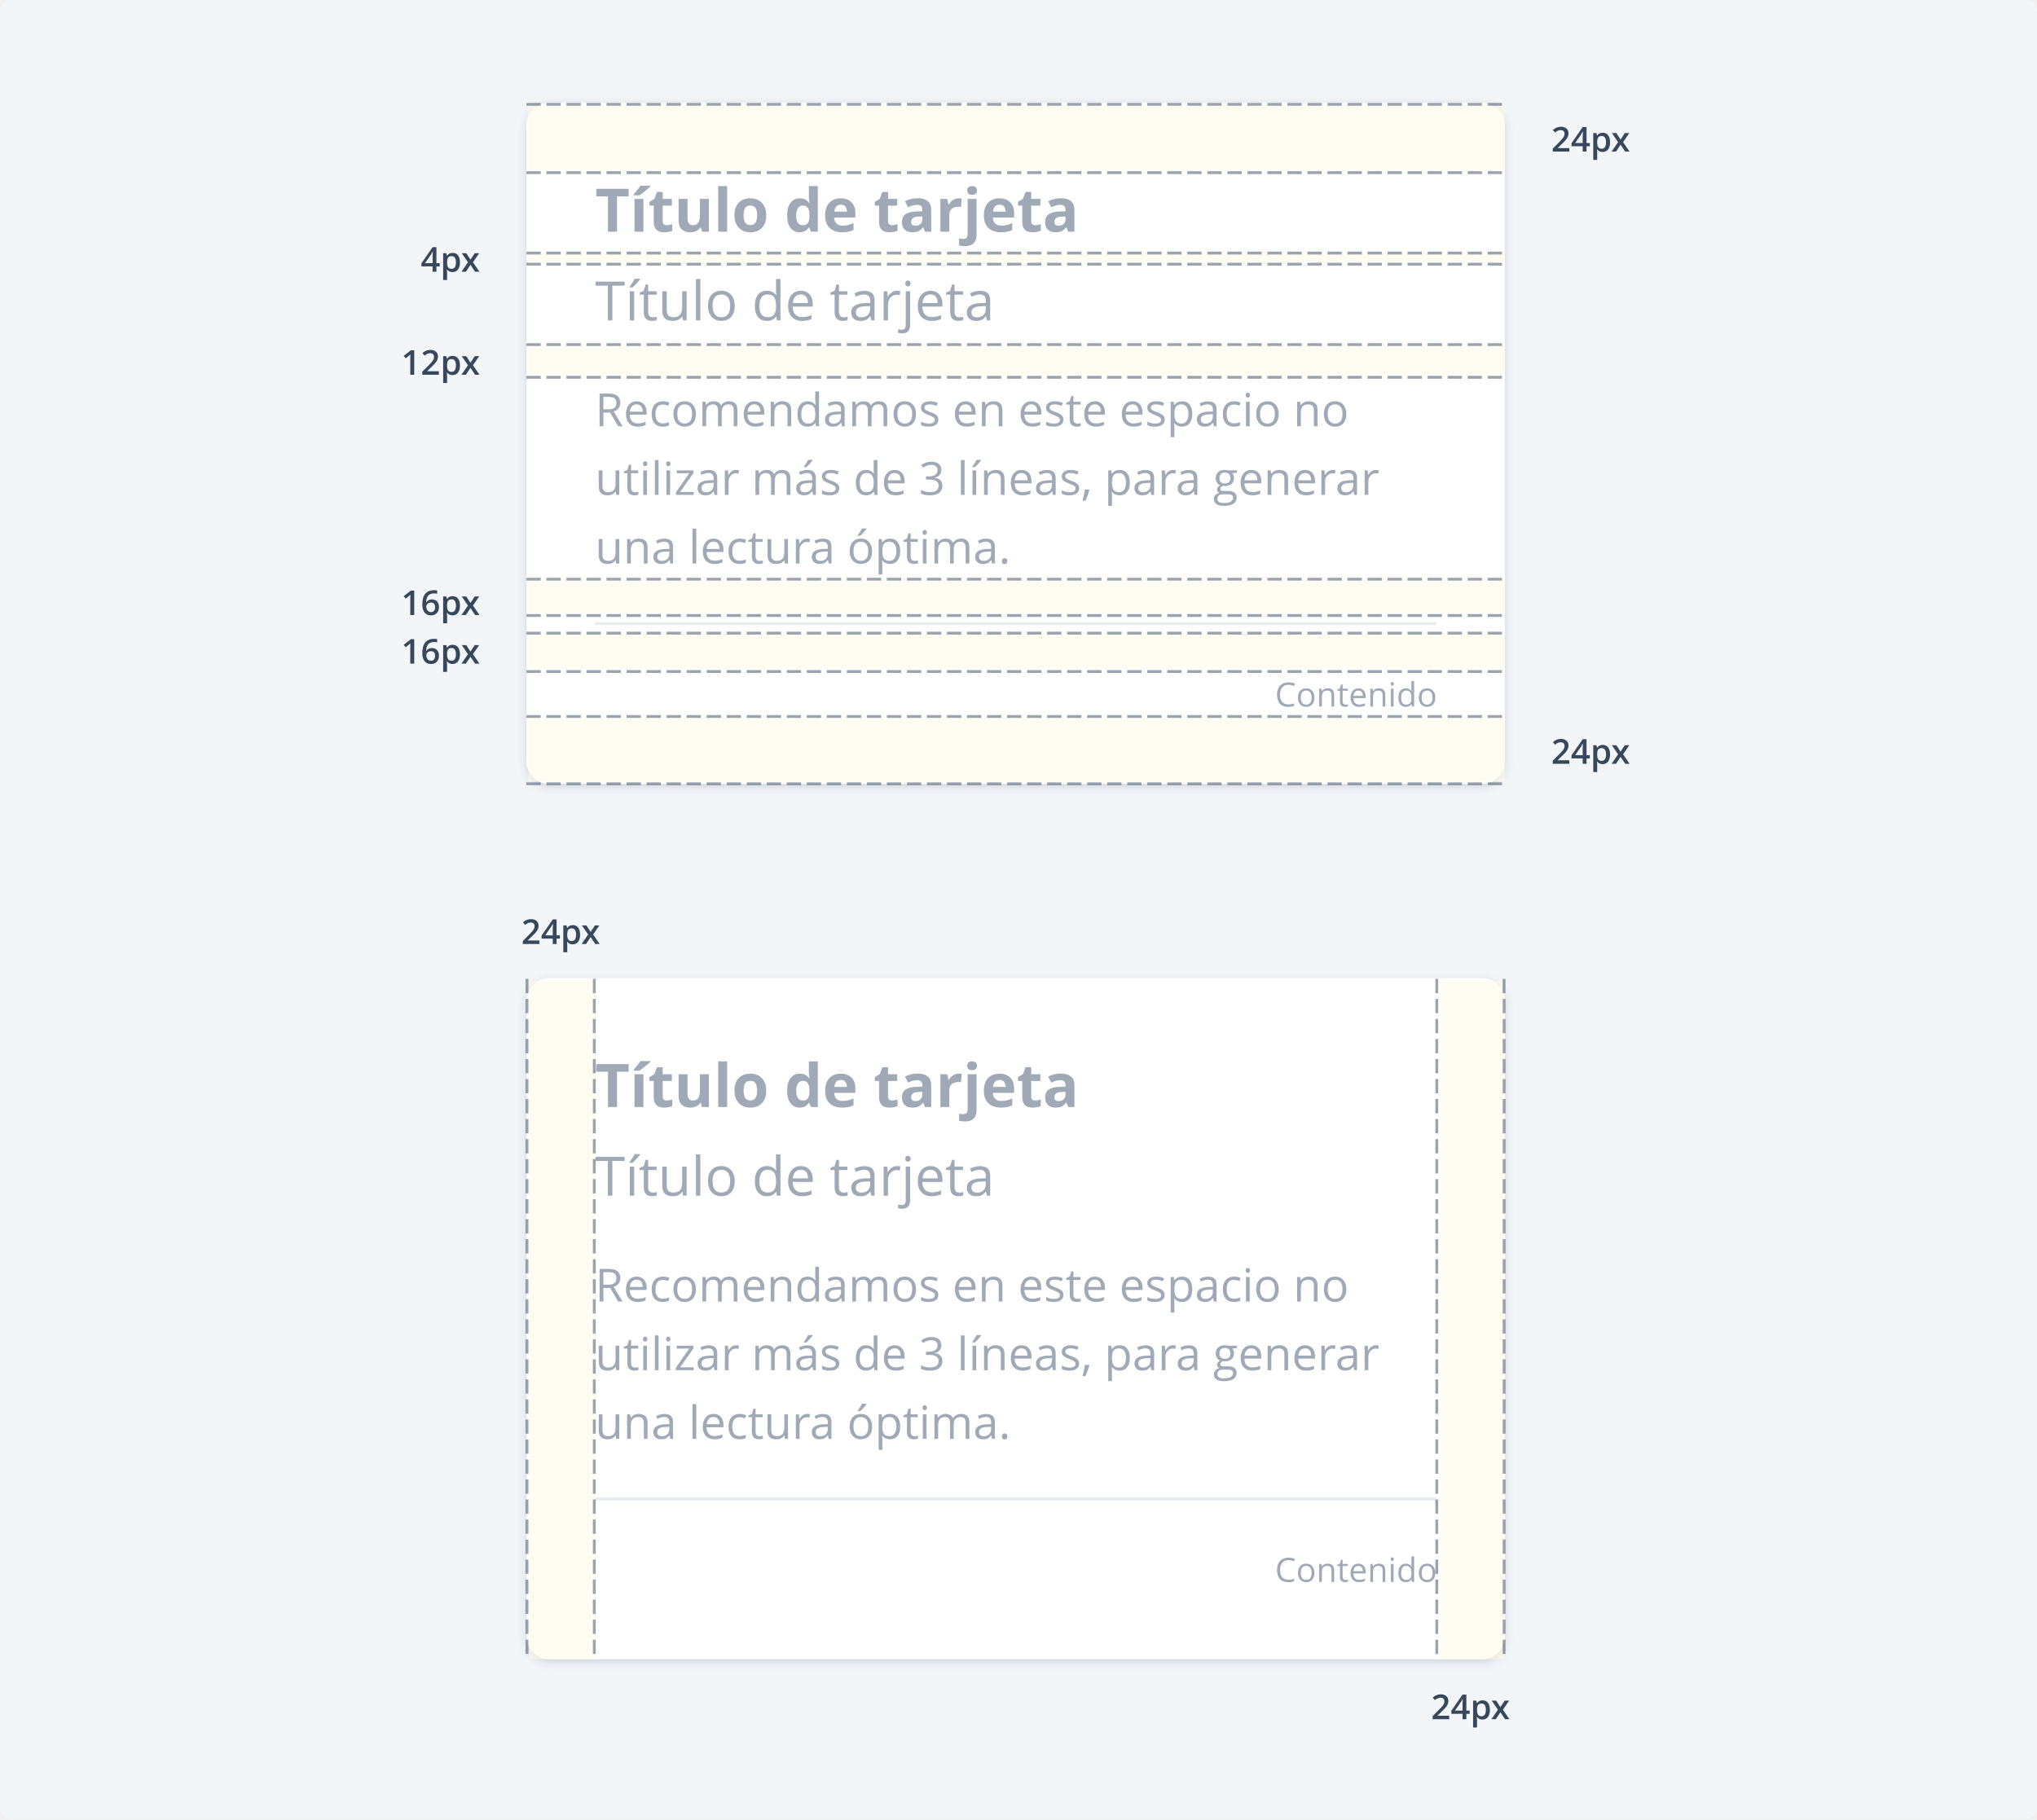
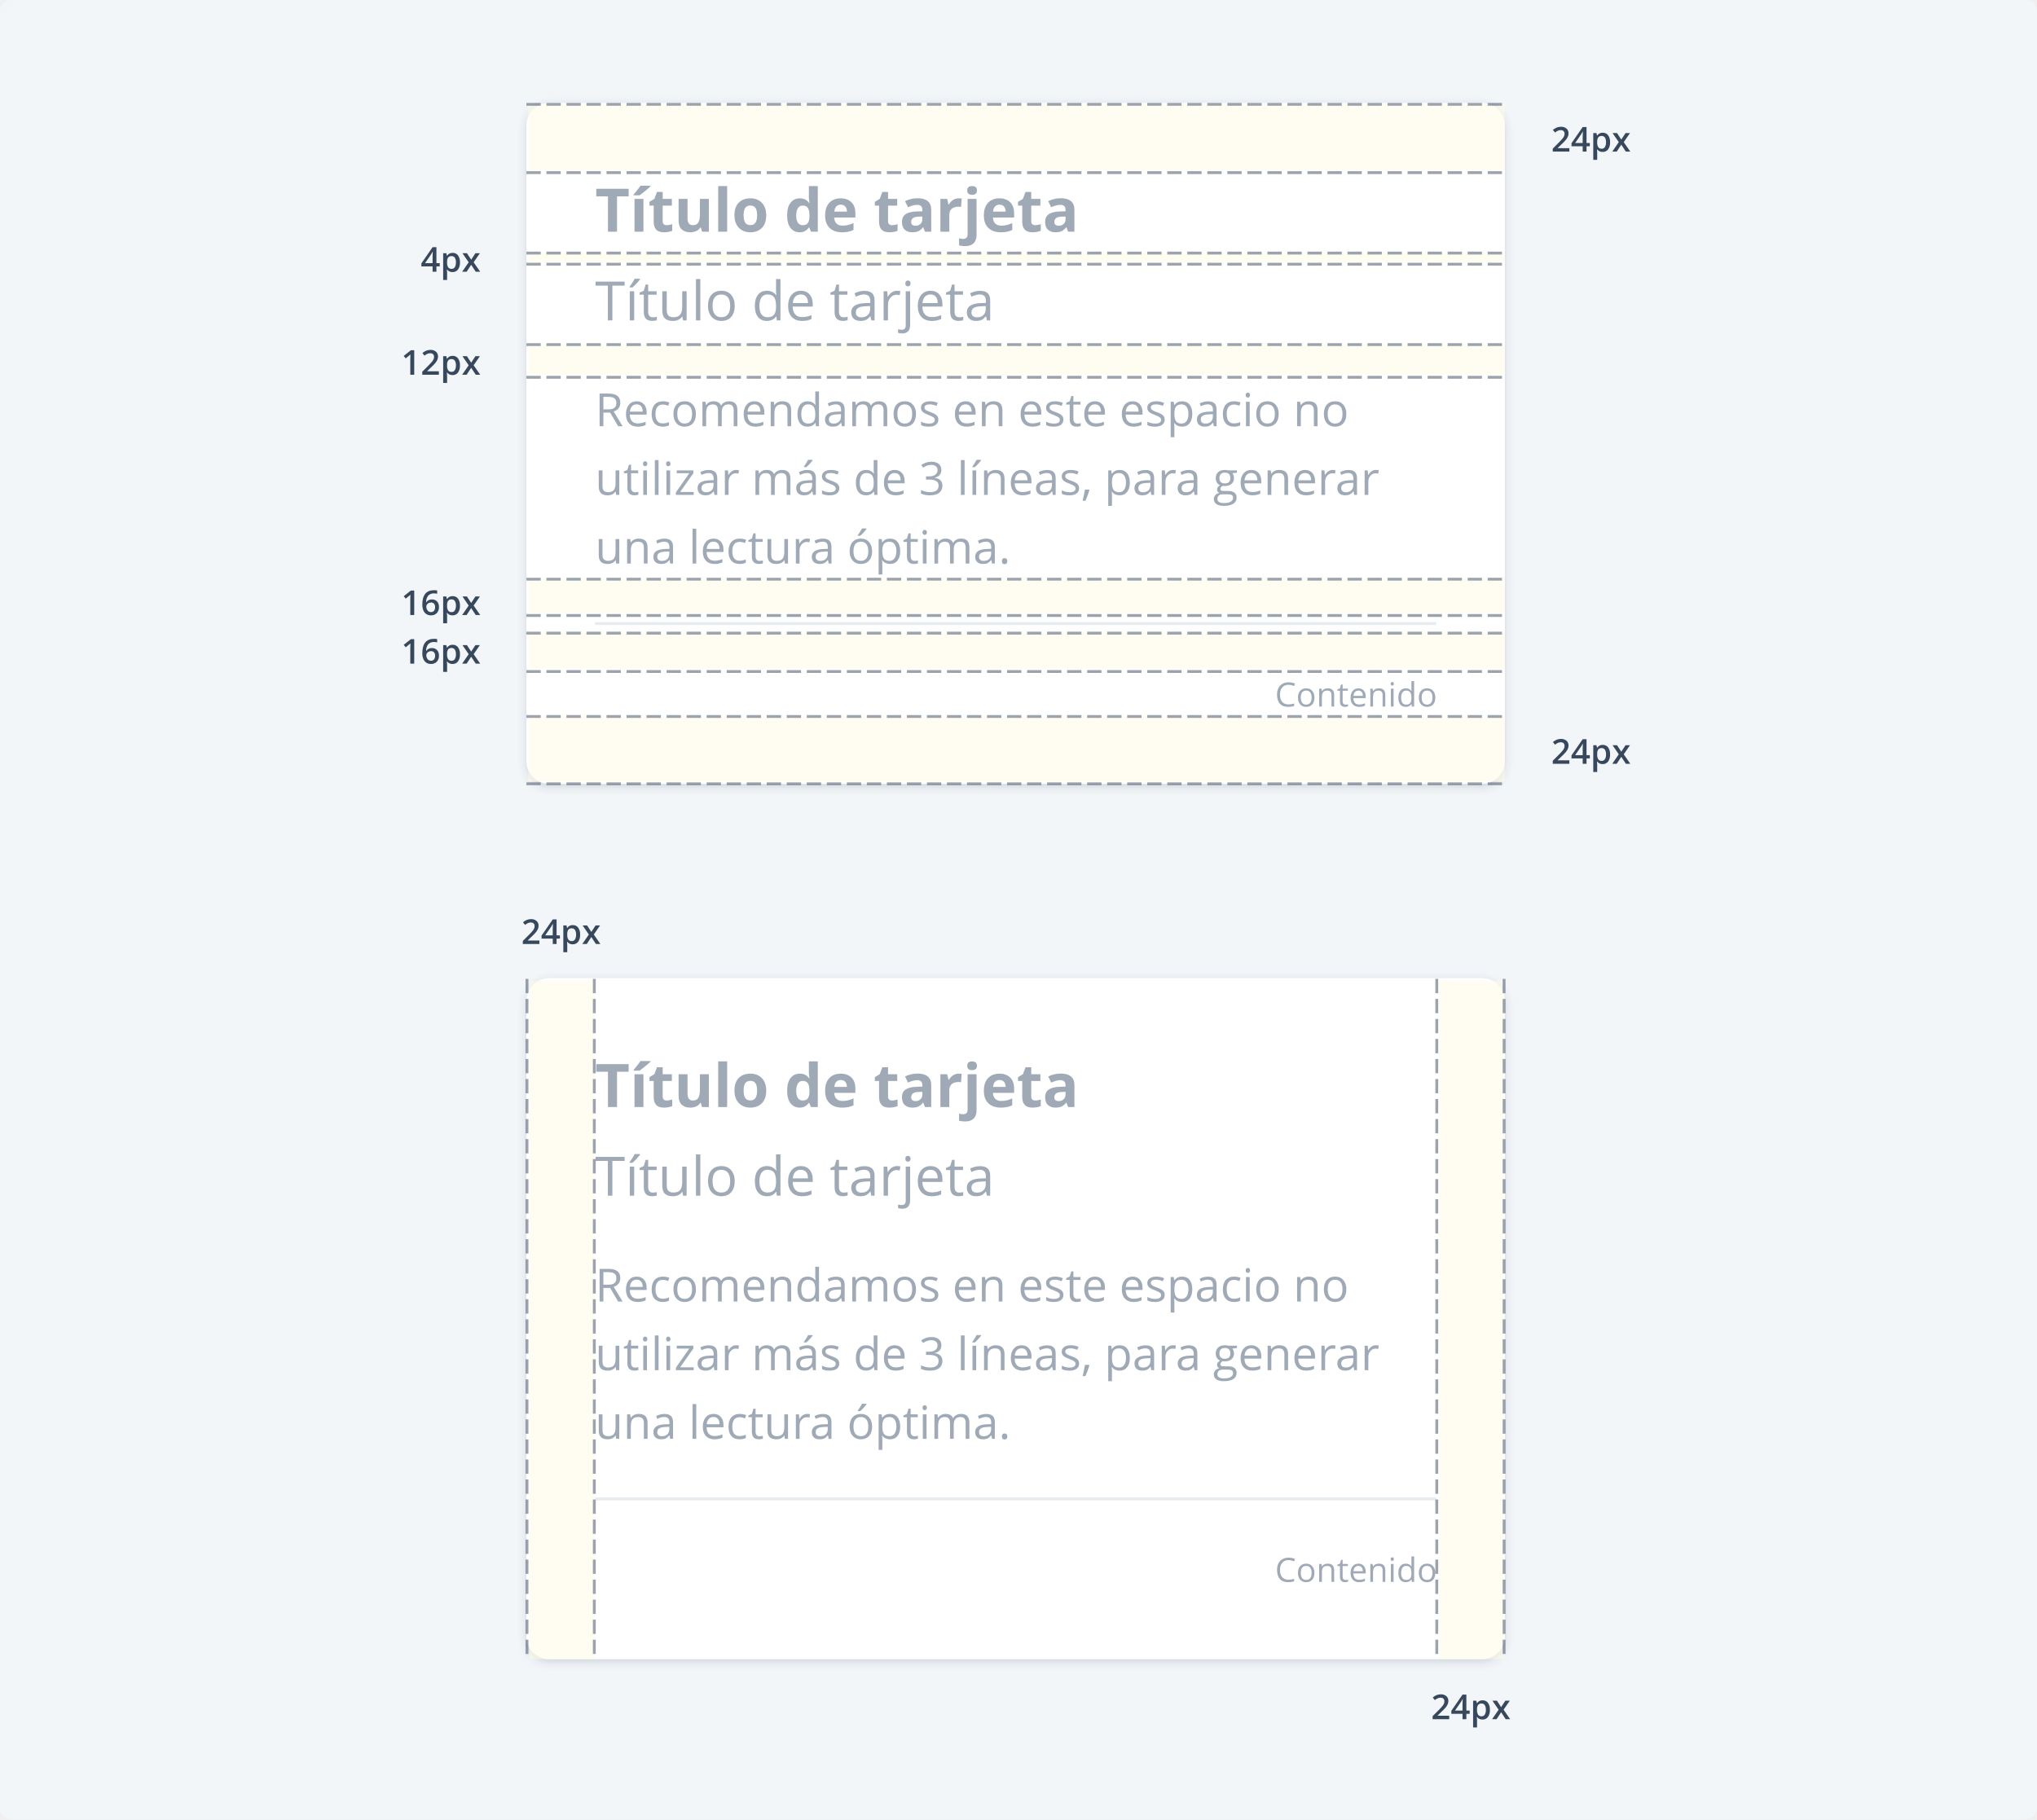
<svg xmlns="http://www.w3.org/2000/svg" width="712" height="636" viewBox="0 0 712 636">
  <defs>
-     <style>.a{fill:#f3f6f9;}.b{fill:#fff;}.c,.j{fill:none;}.c{stroke:#e6ebf0;}.d,.e,.f,.g{fill:#a0aab7;}.d{font-size:21px;font-family:Nunito-SemiBold, Nunito;}.d,.k{font-weight:600;}.d,.e{letter-spacing:-0.001em;}.e{font-size:19px;}.e,.f,.g{font-family:OpenSans-Regular, Open Sans;}.f{font-size:11.7px;}.g{font-size:16px;}.h{opacity:0.5;}.i{fill:#fffbe5;}.j{stroke:#38485c;stroke-dasharray:5 2;}.k{fill:#38485c;font-size:12px;font-family:OpenSans-SemiBold, Open Sans;}.l{filter:url(#c);}.m{filter:url(#a);}</style>
-     <filter id="a" x="179.5" y="32.5" width="351" height="247" filterUnits="userSpaceOnUse">
+     <filter id="Rectángulo_5014" x="179.5" y="32.5" width="351" height="247" filterUnits="userSpaceOnUse">
      <feOffset dy="1" input="SourceAlpha" />
-       <feGaussianBlur stdDeviation="1.5" result="b" />
+       <feGaussianBlur stdDeviation="1.5" result="blur" />
      <feFlood flood-color="#38485c" flood-opacity="0.2" />
-       <feComposite operator="in" in2="b" />
+       <feComposite operator="in" in2="blur" />
      <feComposite in="SourceGraphic" />
    </filter>
-     <filter id="c" x="179.5" y="338.5" width="351" height="247" filterUnits="userSpaceOnUse">
+     <filter id="Rectángulo_5014-2" x="179.5" y="338.5" width="351" height="247" filterUnits="userSpaceOnUse">
      <feOffset dy="1" input="SourceAlpha" />
-       <feGaussianBlur stdDeviation="1.5" result="d" />
+       <feGaussianBlur stdDeviation="1.5" result="blur-2" />
      <feFlood flood-color="#38485c" flood-opacity="0.2" />
-       <feComposite operator="in" in2="d" />
+       <feComposite operator="in" in2="blur-2" />
      <feComposite in="SourceGraphic" />
    </filter>
  </defs>
-   <g transform="translate(-513 -4134)">
-     <rect class="a" width="712" height="636" rx="4" transform="translate(513 4134)" />
-     <g transform="translate(699 4019)">
-       <g class="m" transform="matrix(1, 0, 0, 1, -186, 115)">
-         <rect class="b" width="342" height="238" rx="8" transform="translate(184 36)" />
+   <g id="Grupo_18079" data-name="Grupo 18079" transform="translate(-513 -3881)">
+     <path id="Trazado_20240" data-name="Trazado 20240" d="M4,0H708a4,4,0,0,1,4,4V632a4,4,0,0,1-4,4H4a4,4,0,0,1-4-4V4A4,4,0,0,1,4,0Z" transform="translate(513 3881)" fill="#f3f6f9" />
+     <g id="V1-Tarjetas-Contenedor" transform="translate(699 3766)">
+       <g transform="matrix(1, 0, 0, 1, -186, 115)" filter="url(#Rectángulo_5014)">
+         <rect id="Rectángulo_5014-3" data-name="Rectángulo 5014" width="342" height="238" rx="8" transform="translate(184 36)" fill="#fff" />
      </g>
-       <line class="c" x2="294" transform="translate(22 333)" />
-       <text class="d" transform="translate(22 175)">
+       <line id="Línea_299" data-name="Línea 299" x2="294" transform="translate(22 333)" fill="none" stroke="#e6ebf0" stroke-width="1" />
+       <text id="_Text_Body_1_Selected_On_Surface_Medium_Emphasis_Left_" data-name="✱ / Text / Body 1 / Selected / On Surface / Medium Emphasis / Left " transform="translate(22 175)" fill="#a0aab7" font-size="21" font-family="Nunito-SemiBold, Nunito" font-weight="600" letter-spacing="-0.001em">
        <tspan x="0" y="21">Título de tarjeta</tspan>
      </text>
-       <text class="e" transform="translate(22 207)">
+       <text id="_Text_Body_1_Selected_On_Surface_Medium_Emphasis_Left_2" data-name="✱ / Text / Body 1 / Selected / On Surface / Medium Emphasis / Left " transform="translate(22 207)" fill="#a0aab7" font-size="19" font-family="OpenSans-Regular, Open Sans" letter-spacing="-0.001em">
        <tspan x="0" y="20">Título de tarjeta</tspan>
      </text>
-       <text class="f" transform="translate(288 362)">
+       <text id="_Text_Body_1_Selected_On_Surface_Medium_Emphasis_Left_3" data-name="✱ / Text / Body 1 / Selected / On Surface / Medium Emphasis / Left " transform="translate(288 362)" fill="#a0aab7" font-size="11.7" font-family="OpenSans-Regular, Open Sans">
        <tspan x="-28.35" y="0">Contenido</tspan>
      </text>
-       <text class="g" transform="translate(22 247)">
+       <text id="_Text_Body_1_Selected_On_Surface_Medium_Emphasis_Left_4" data-name="✱ / Text / Body 1 / Selected / On Surface / Medium Emphasis / Left " transform="translate(22 247)" fill="#a0aab7" font-size="16" font-family="OpenSans-Regular, Open Sans">
        <tspan x="0" y="17">Recomendamos en este espacio no </tspan>
        <tspan x="0" y="41">utilizar más de 3 líneas, para generar </tspan>
        <tspan x="0" y="65">una lectura óptima.</tspan>
      </text>
    </g>
-     <g transform="translate(699 4325)">
-       <g class="l" transform="matrix(1, 0, 0, 1, -186, -191)">
-         <rect class="b" width="342" height="238" rx="8" transform="translate(184 342)" />
+     <g id="V1-Tarjetas-Contenedor-2" data-name="V1-Tarjetas-Contenedor" transform="translate(699 4072)">
+       <g transform="matrix(1, 0, 0, 1, -186, -191)" filter="url(#Rectángulo_5014-2)">
+         <rect id="Rectángulo_5014-4" data-name="Rectángulo 5014" width="342" height="238" rx="8" transform="translate(184 342)" fill="#fff" />
      </g>
-       <line class="c" x2="294" transform="translate(22 333)" />
-       <text class="d" transform="translate(22 175)">
+       <line id="Línea_299-2" data-name="Línea 299" x2="294" transform="translate(22 333)" fill="none" stroke="#e6ebf0" stroke-width="1" />
+       <text id="_Text_Body_1_Selected_On_Surface_Medium_Emphasis_Left_5" data-name="✱ / Text / Body 1 / Selected / On Surface / Medium Emphasis / Left " transform="translate(22 175)" fill="#a0aab7" font-size="21" font-family="Nunito-SemiBold, Nunito" font-weight="600" letter-spacing="-0.001em">
        <tspan x="0" y="21">Título de tarjeta</tspan>
      </text>
-       <text class="e" transform="translate(22 207)">
+       <text id="_Text_Body_1_Selected_On_Surface_Medium_Emphasis_Left_6" data-name="✱ / Text / Body 1 / Selected / On Surface / Medium Emphasis / Left " transform="translate(22 207)" fill="#a0aab7" font-size="19" font-family="OpenSans-Regular, Open Sans" letter-spacing="-0.001em">
        <tspan x="0" y="20">Título de tarjeta</tspan>
      </text>
-       <text class="f" transform="translate(288 362)">
+       <text id="_Text_Body_1_Selected_On_Surface_Medium_Emphasis_Left_7" data-name="✱ / Text / Body 1 / Selected / On Surface / Medium Emphasis / Left " transform="translate(288 362)" fill="#a0aab7" font-size="11.7" font-family="OpenSans-Regular, Open Sans">
        <tspan x="-28.35" y="0">Contenido</tspan>
      </text>
-       <text class="g" transform="translate(22 247)">
+       <text id="_Text_Body_1_Selected_On_Surface_Medium_Emphasis_Left_8" data-name="✱ / Text / Body 1 / Selected / On Surface / Medium Emphasis / Left " transform="translate(22 247)" fill="#a0aab7" font-size="16" font-family="OpenSans-Regular, Open Sans">
        <tspan x="0" y="17">Recomendamos en este espacio no </tspan>
        <tspan x="0" y="41">utilizar más de 3 líneas, para generar </tspan>
        <tspan x="0" y="65">una lectura óptima.</tspan>
      </text>
    </g>
-     <g class="h" transform="translate(1039 4170.404) rotate(90)">
-       <rect class="i" width="23.091" height="341.337" transform="translate(0 0)" />
-       <path class="j" d="M0,341.877V0" transform="translate(23.945 0.124)" />
-       <path class="j" d="M0,341.877V0" transform="translate(0.067 0.124)" />
+     <g id="Grupo_17724" data-name="Grupo 17724" transform="translate(1039 3917.404) rotate(90)" opacity="0.5">
+       <rect id="Rectángulo_3425" data-name="Rectángulo 3425" width="23.091" height="341.337" transform="translate(0 0)" fill="#fffbe5" />
+       <path id="Trazado_4669" data-name="Trazado 4669" d="M0,341.877V0" transform="translate(23.945 0.124)" fill="none" stroke="#38485c" stroke-width="1" stroke-dasharray="5 2" />
+       <path id="Trazado_4670" data-name="Trazado 4670" d="M0,341.877V0" transform="translate(0.067 0.124)" fill="none" stroke="#38485c" stroke-width="1" stroke-dasharray="5 2" />
    </g>
-     <g class="h" transform="translate(1039 4254.404) rotate(90)">
-       <rect class="i" width="10.637" height="341.337" transform="translate(0 0)" />
-       <path class="j" d="M0,341.877V0" transform="translate(11.491 0.124)" />
-       <path class="j" d="M0,341.877V0" transform="translate(0.067 0.124)" />
+     <g id="Grupo_17726" data-name="Grupo 17726" transform="translate(1039 4001.404) rotate(90)" opacity="0.5">
+       <rect id="Rectángulo_3425-2" data-name="Rectángulo 3425" width="10.637" height="341.337" transform="translate(0 0)" fill="#fffbe5" />
+       <path id="Trazado_4669-2" data-name="Trazado 4669" d="M0,341.877V0" transform="translate(11.491 0.124)" fill="none" stroke="#38485c" stroke-width="1" stroke-dasharray="5 2" />
+       <path id="Trazado_4670-2" data-name="Trazado 4670" d="M0,341.877V0" transform="translate(0.067 0.124)" fill="none" stroke="#38485c" stroke-width="1" stroke-dasharray="5 2" />
    </g>
-     <g class="h" transform="translate(1039 4336.404) rotate(90)">
-       <rect class="i" width="11.912" height="341.337" transform="translate(0 0)" />
-       <path class="j" d="M0,341.877V0" transform="translate(12.766 0.124)" />
-       <path class="j" d="M0,341.877V0" transform="translate(0.067 0.124)" />
+     <g id="Grupo_17727" data-name="Grupo 17727" transform="translate(1039 4083.404) rotate(90)" opacity="0.5">
+       <rect id="Rectángulo_3425-3" data-name="Rectángulo 3425" width="11.912" height="341.337" transform="translate(0 0)" fill="#fffbe5" />
+       <path id="Trazado_4669-3" data-name="Trazado 4669" d="M0,341.877V0" transform="translate(12.766 0.124)" fill="none" stroke="#38485c" stroke-width="1" stroke-dasharray="5 2" />
+       <path id="Trazado_4670-3" data-name="Trazado 4670" d="M0,341.877V0" transform="translate(0.067 0.124)" fill="none" stroke="#38485c" stroke-width="1" stroke-dasharray="5 2" />
    </g>
-     <g class="h" transform="translate(1039 4355.267) rotate(90)">
-       <rect class="i" width="12.627" height="341.337" transform="translate(0 0)" />
-       <path class="j" d="M0,341.877V0" transform="translate(13.48 0.124)" />
-       <path class="j" d="M0,341.877V0" transform="translate(0.067 0.124)" />
+     <g id="Grupo_17728" data-name="Grupo 17728" transform="translate(1039 4102.267) rotate(90)" opacity="0.5">
+       <rect id="Rectángulo_3425-4" data-name="Rectángulo 3425" width="12.627" height="341.337" transform="translate(0 0)" fill="#fffbe5" />
+       <path id="Trazado_4669-4" data-name="Trazado 4669" d="M0,341.877V0" transform="translate(13.48 0.124)" fill="none" stroke="#38485c" stroke-width="1" stroke-dasharray="5 2" />
+       <path id="Trazado_4670-4" data-name="Trazado 4670" d="M0,341.877V0" transform="translate(0.067 0.124)" fill="none" stroke="#38485c" stroke-width="1" stroke-dasharray="5 2" />
    </g>
-     <g class="h" transform="translate(1039 4384.404) rotate(90)">
-       <rect class="i" width="22.742" height="341.337" transform="translate(0 0)" />
-       <path class="j" d="M0,341.877V0" transform="translate(23.596 0.124)" />
-       <path class="j" d="M0,341.877V0" transform="translate(0.067 0.124)" />
+     <g id="Grupo_17729" data-name="Grupo 17729" transform="translate(1039 4131.404) rotate(90)" opacity="0.5">
+       <rect id="Rectángulo_3425-5" data-name="Rectángulo 3425" width="22.742" height="341.337" transform="translate(0 0)" fill="#fffbe5" />
+       <path id="Trazado_4669-5" data-name="Trazado 4669" d="M0,341.877V0" transform="translate(23.596 0.124)" fill="none" stroke="#38485c" stroke-width="1" stroke-dasharray="5 2" />
+       <path id="Trazado_4670-5" data-name="Trazado 4670" d="M0,341.877V0" transform="translate(0.067 0.124)" fill="none" stroke="#38485c" stroke-width="1" stroke-dasharray="5 2" />
    </g>
-     <g class="h" transform="translate(1038.798 4714) rotate(180)">
-       <rect class="i" width="22.742" height="237.135" transform="translate(0 0)" />
-       <path class="j" d="M0,237.674V0" transform="translate(23.596 0.124)" />
-       <path class="j" d="M0,237.674V0" transform="translate(0.067 0.124)" />
+     <g id="Grupo_17730" data-name="Grupo 17730" transform="translate(1038.798 4461) rotate(180)" opacity="0.5">
+       <rect id="Rectángulo_3425-6" data-name="Rectángulo 3425" width="22.742" height="237.135" transform="translate(0 0)" fill="#fffbe5" />
+       <path id="Trazado_4669-6" data-name="Trazado 4669" d="M0,237.674V0" transform="translate(23.596 0.124)" fill="none" stroke="#38485c" stroke-width="1" stroke-dasharray="5 2" />
+       <path id="Trazado_4670-6" data-name="Trazado 4670" d="M0,237.674V0" transform="translate(0.067 0.124)" fill="none" stroke="#38485c" stroke-width="1" stroke-dasharray="5 2" />
    </g>
-     <g class="h" transform="translate(720.798 4714) rotate(180)">
-       <rect class="i" width="22.742" height="237.135" transform="translate(0 0)" />
-       <path class="j" d="M0,237.674V0" transform="translate(23.596 0.124)" />
-       <path class="j" d="M0,237.674V0" transform="translate(0.067 0.124)" />
+     <g id="Grupo_17731" data-name="Grupo 17731" transform="translate(720.798 4461) rotate(180)" opacity="0.5">
+       <rect id="Rectángulo_3425-7" data-name="Rectángulo 3425" width="22.742" height="237.135" transform="translate(0 0)" fill="#fffbe5" />
+       <path id="Trazado_4669-7" data-name="Trazado 4669" d="M0,237.674V0" transform="translate(23.596 0.124)" fill="none" stroke="#38485c" stroke-width="1" stroke-dasharray="5 2" />
+       <path id="Trazado_4670-7" data-name="Trazado 4670" d="M0,237.674V0" transform="translate(0.067 0.124)" fill="none" stroke="#38485c" stroke-width="1" stroke-dasharray="5 2" />
    </g>
-     <g class="h" transform="translate(1039 4222.404) rotate(90)">
-       <rect class="i" width="3.09" height="341.337" transform="translate(0 0)" />
-       <path class="j" d="M0,341.877V0" transform="translate(3.944 0.124)" />
-       <path class="j" d="M0,341.877V0" transform="translate(0.067 0.124)" />
+     <g id="Grupo_17725" data-name="Grupo 17725" transform="translate(1039 3969.404) rotate(90)" opacity="0.5">
+       <rect id="Rectángulo_3425-8" data-name="Rectángulo 3425" width="3.09" height="341.337" transform="translate(0 0)" fill="#fffbe5" />
+       <path id="Trazado_4669-8" data-name="Trazado 4669" d="M0,341.877V0" transform="translate(3.944 0.124)" fill="none" stroke="#38485c" stroke-width="1" stroke-dasharray="5 2" />
+       <path id="Trazado_4670-8" data-name="Trazado 4670" d="M0,341.877V0" transform="translate(0.067 0.124)" fill="none" stroke="#38485c" stroke-width="1" stroke-dasharray="5 2" />
    </g>
-     <text class="k" transform="translate(1083 4187)">
-       <tspan x="-27.785" y="0">24px</tspan>
-     </text>
-     <text class="k" transform="translate(723 4464)">
-       <tspan x="-27.785" y="0">24px</tspan>
-     </text>
-     <text class="k" transform="translate(681 4229)">
-       <tspan x="-20.936" y="0">4px</tspan>
-     </text>
-     <text class="k" transform="translate(681 4265)">
-       <tspan x="-27.785" y="0">12px</tspan>
-     </text>
-     <text class="k" transform="translate(681 4349)">
-       <tspan x="-27.785" y="0">16px</tspan>
-     </text>
-     <text class="k" transform="translate(681 4366)">
-       <tspan x="-27.785" y="0">16px</tspan>
-     </text>
-     <text class="k" transform="translate(1083 4401)">
-       <tspan x="-27.785" y="0">24px</tspan>
-     </text>
-     <text class="k" transform="translate(1041 4735)">
-       <tspan x="-27.785" y="0">24px</tspan>
-     </text>
+     <path id="Trazado_20248" data-name="Trazado 20248" d="M-21.451,0h-5.807V-1.043l2.209-2.221a18.79,18.79,0,0,0,1.3-1.421,3.392,3.392,0,0,0,.466-.788,2.125,2.125,0,0,0,.146-.791,1.206,1.206,0,0,0-.349-.914,1.336,1.336,0,0,0-.964-.334,2.57,2.57,0,0,0-.952.182,4.457,4.457,0,0,0-1.063.656l-.744-.908a4.8,4.8,0,0,1,1.389-.855,4.065,4.065,0,0,1,1.436-.252,2.824,2.824,0,0,1,1.916.624,2.108,2.108,0,0,1,.721,1.679,2.946,2.946,0,0,1-.208,1.1A4.477,4.477,0,0,1-22.6-4.21a14.6,14.6,0,0,1-1.433,1.5l-1.488,1.441v.059h4.066ZM-14.3-1.869h-1.154V0h-1.342V-1.869h-3.914V-2.93l3.914-5.66h1.342v5.578H-14.3Zm-2.5-1.143v-2.15q0-1.148.059-1.881h-.047a6.647,6.647,0,0,1-.516.938l-2.127,3.094ZM-9.814.117a2.27,2.27,0,0,1-1.91-.885h-.082q.082.82.082,1V2.883H-13.1V-6.48h1.113q.047.182.193.867h.07A2.157,2.157,0,0,1-9.791-6.6a2.249,2.249,0,0,1,1.89.879,3.963,3.963,0,0,1,.677,2.467A3.966,3.966,0,0,1-7.913-.773,2.27,2.27,0,0,1-9.814.117Zm-.334-5.59a1.431,1.431,0,0,0-1.2.48,2.49,2.49,0,0,0-.378,1.535v.205a3.031,3.031,0,0,0,.375,1.714,1.4,1.4,0,0,0,1.225.53,1.243,1.243,0,0,0,1.1-.586,3.026,3.026,0,0,0,.387-1.67,2.92,2.92,0,0,0-.384-1.649A1.28,1.28,0,0,0-10.148-5.473Zm5.965,2.162L-6.357-6.48h1.57l1.477,2.268L-1.822-6.48H-.264l-2.18,3.17L-.152,0H-1.711l-1.6-2.426L-4.9,0H-6.463Z" transform="translate(1083 3934)" fill="#38485c" />
+     <path id="Trazado_20243" data-name="Trazado 20243" d="M-21.451,0h-5.807V-1.043l2.209-2.221a18.79,18.79,0,0,0,1.3-1.421,3.392,3.392,0,0,0,.466-.788,2.125,2.125,0,0,0,.146-.791,1.206,1.206,0,0,0-.349-.914,1.336,1.336,0,0,0-.964-.334,2.57,2.57,0,0,0-.952.182,4.457,4.457,0,0,0-1.063.656l-.744-.908a4.8,4.8,0,0,1,1.389-.855,4.065,4.065,0,0,1,1.436-.252,2.824,2.824,0,0,1,1.916.624,2.108,2.108,0,0,1,.721,1.679,2.946,2.946,0,0,1-.208,1.1A4.477,4.477,0,0,1-22.6-4.21a14.6,14.6,0,0,1-1.433,1.5l-1.488,1.441v.059h4.066ZM-14.3-1.869h-1.154V0h-1.342V-1.869h-3.914V-2.93l3.914-5.66h1.342v5.578H-14.3Zm-2.5-1.143v-2.15q0-1.148.059-1.881h-.047a6.647,6.647,0,0,1-.516.938l-2.127,3.094ZM-9.814.117a2.27,2.27,0,0,1-1.91-.885h-.082q.082.82.082,1V2.883H-13.1V-6.48h1.113q.047.182.193.867h.07A2.157,2.157,0,0,1-9.791-6.6a2.249,2.249,0,0,1,1.89.879,3.963,3.963,0,0,1,.677,2.467A3.966,3.966,0,0,1-7.913-.773,2.27,2.27,0,0,1-9.814.117Zm-.334-5.59a1.431,1.431,0,0,0-1.2.48,2.49,2.49,0,0,0-.378,1.535v.205a3.031,3.031,0,0,0,.375,1.714,1.4,1.4,0,0,0,1.225.53,1.243,1.243,0,0,0,1.1-.586,3.026,3.026,0,0,0,.387-1.67,2.92,2.92,0,0,0-.384-1.649A1.28,1.28,0,0,0-10.148-5.473Zm5.965,2.162L-6.357-6.48h1.57l1.477,2.268L-1.822-6.48H-.264l-2.18,3.17L-.152,0H-1.711l-1.6-2.426L-4.9,0H-6.463Z" transform="translate(723 4211)" fill="#38485c" />
+     <path id="Trazado_20247" data-name="Trazado 20247" d="M-14.3-1.869h-1.154V0h-1.342V-1.869h-3.914V-2.93l3.914-5.66h1.342v5.578H-14.3Zm-2.5-1.143v-2.15q0-1.148.059-1.881h-.047a6.647,6.647,0,0,1-.516.938l-2.127,3.094ZM-9.814.117a2.27,2.27,0,0,1-1.91-.885h-.082q.082.82.082,1V2.883H-13.1V-6.48h1.113q.047.182.193.867h.07A2.157,2.157,0,0,1-9.791-6.6a2.249,2.249,0,0,1,1.89.879,3.963,3.963,0,0,1,.677,2.467A3.966,3.966,0,0,1-7.913-.773,2.27,2.27,0,0,1-9.814.117Zm-.334-5.59a1.431,1.431,0,0,0-1.2.48,2.49,2.49,0,0,0-.378,1.535v.205a3.031,3.031,0,0,0,.375,1.714,1.4,1.4,0,0,0,1.225.53,1.243,1.243,0,0,0,1.1-.586,3.026,3.026,0,0,0,.387-1.67,2.92,2.92,0,0,0-.384-1.649A1.28,1.28,0,0,0-10.148-5.473Zm5.965,2.162L-6.357-6.48h1.57l1.477,2.268L-1.822-6.48H-.264l-2.18,3.17L-.152,0H-1.711l-1.6-2.426L-4.9,0H-6.463Z" transform="translate(681 3976)" fill="#38485c" />
+     <path id="Trazado_20246" data-name="Trazado 20246" d="M-23.215,0h-1.377V-5.531q0-.99.047-1.57-.135.141-.331.311t-1.315,1.078l-.691-.873,2.52-1.98h1.148ZM-14.6,0h-5.807V-1.043L-18.2-3.264a18.79,18.79,0,0,0,1.3-1.421,3.392,3.392,0,0,0,.466-.788,2.125,2.125,0,0,0,.146-.791,1.206,1.206,0,0,0-.349-.914,1.336,1.336,0,0,0-.964-.334,2.57,2.57,0,0,0-.952.182,4.457,4.457,0,0,0-1.063.656l-.744-.908a4.8,4.8,0,0,1,1.389-.855,4.065,4.065,0,0,1,1.436-.252,2.824,2.824,0,0,1,1.916.624A2.108,2.108,0,0,1-14.9-6.387a2.946,2.946,0,0,1-.208,1.1,4.477,4.477,0,0,1-.639,1.075,14.6,14.6,0,0,1-1.433,1.5l-1.488,1.441v.059H-14.6Zm4.787.117a2.27,2.27,0,0,1-1.91-.885h-.082q.082.82.082,1V2.883H-13.1V-6.48h1.113q.047.182.193.867h.07A2.157,2.157,0,0,1-9.791-6.6a2.249,2.249,0,0,1,1.89.879,3.963,3.963,0,0,1,.677,2.467A3.966,3.966,0,0,1-7.913-.773,2.27,2.27,0,0,1-9.814.117Zm-.334-5.59a1.431,1.431,0,0,0-1.2.48,2.49,2.49,0,0,0-.378,1.535v.205a3.031,3.031,0,0,0,.375,1.714,1.4,1.4,0,0,0,1.225.53,1.243,1.243,0,0,0,1.1-.586,3.026,3.026,0,0,0,.387-1.67,2.92,2.92,0,0,0-.384-1.649A1.28,1.28,0,0,0-10.148-5.473Zm5.965,2.162L-6.357-6.48h1.57l1.477,2.268L-1.822-6.48H-.264l-2.18,3.17L-.152,0H-1.711l-1.6-2.426L-4.9,0H-6.463Z" transform="translate(681 4012)" fill="#38485c" />
+     <path id="Trazado_20244" data-name="Trazado 20244" d="M-23.215,0h-1.377V-5.531q0-.99.047-1.57-.135.141-.331.311t-1.315,1.078l-.691-.873,2.52-1.98h1.148Zm2.83-3.65q0-5.027,4.1-5.027a5.081,5.081,0,0,1,1.09.1V-7.43a3.721,3.721,0,0,0-1.031-.129A2.7,2.7,0,0,0-18.3-6.82a3.585,3.585,0,0,0-.75,2.367h.07a1.885,1.885,0,0,1,.773-.735,2.493,2.493,0,0,1,1.172-.261,2.331,2.331,0,0,1,1.816.715,2.773,2.773,0,0,1,.65,1.939,2.942,2.942,0,0,1-.753,2.13,2.717,2.717,0,0,1-2.054.782,2.866,2.866,0,0,1-1.6-.442,2.825,2.825,0,0,1-1.046-1.289A5.113,5.113,0,0,1-20.385-3.65ZM-17.4-1.02A1.347,1.347,0,0,0-16.3-1.477a1.979,1.979,0,0,0,.384-1.307,1.729,1.729,0,0,0-.36-1.16,1.343,1.343,0,0,0-1.081-.422,1.785,1.785,0,0,0-.82.19,1.507,1.507,0,0,0-.592.521,1.222,1.222,0,0,0-.217.677,2.17,2.17,0,0,0,.448,1.392A1.4,1.4,0,0,0-17.4-1.02ZM-9.814.117a2.27,2.27,0,0,1-1.91-.885h-.082q.082.82.082,1V2.883H-13.1V-6.48h1.113q.047.182.193.867h.07A2.157,2.157,0,0,1-9.791-6.6a2.249,2.249,0,0,1,1.89.879,3.963,3.963,0,0,1,.677,2.467A3.966,3.966,0,0,1-7.913-.773,2.27,2.27,0,0,1-9.814.117Zm-.334-5.59a1.431,1.431,0,0,0-1.2.48,2.49,2.49,0,0,0-.378,1.535v.205a3.031,3.031,0,0,0,.375,1.714,1.4,1.4,0,0,0,1.225.53,1.243,1.243,0,0,0,1.1-.586,3.026,3.026,0,0,0,.387-1.67,2.92,2.92,0,0,0-.384-1.649A1.28,1.28,0,0,0-10.148-5.473Zm5.965,2.162L-6.357-6.48h1.57l1.477,2.268L-1.822-6.48H-.264l-2.18,3.17L-.152,0H-1.711l-1.6-2.426L-4.9,0H-6.463Z" transform="translate(681 4096)" fill="#38485c" />
+     <path id="Trazado_20245" data-name="Trazado 20245" d="M-23.215,0h-1.377V-5.531q0-.99.047-1.57-.135.141-.331.311t-1.315,1.078l-.691-.873,2.52-1.98h1.148Zm2.83-3.65q0-5.027,4.1-5.027a5.081,5.081,0,0,1,1.09.1V-7.43a3.721,3.721,0,0,0-1.031-.129A2.7,2.7,0,0,0-18.3-6.82a3.585,3.585,0,0,0-.75,2.367h.07a1.885,1.885,0,0,1,.773-.735,2.493,2.493,0,0,1,1.172-.261,2.331,2.331,0,0,1,1.816.715,2.773,2.773,0,0,1,.65,1.939,2.942,2.942,0,0,1-.753,2.13,2.717,2.717,0,0,1-2.054.782,2.866,2.866,0,0,1-1.6-.442,2.825,2.825,0,0,1-1.046-1.289A5.113,5.113,0,0,1-20.385-3.65ZM-17.4-1.02A1.347,1.347,0,0,0-16.3-1.477a1.979,1.979,0,0,0,.384-1.307,1.729,1.729,0,0,0-.36-1.16,1.343,1.343,0,0,0-1.081-.422,1.785,1.785,0,0,0-.82.19,1.507,1.507,0,0,0-.592.521,1.222,1.222,0,0,0-.217.677,2.17,2.17,0,0,0,.448,1.392A1.4,1.4,0,0,0-17.4-1.02ZM-9.814.117a2.27,2.27,0,0,1-1.91-.885h-.082q.082.82.082,1V2.883H-13.1V-6.48h1.113q.047.182.193.867h.07A2.157,2.157,0,0,1-9.791-6.6a2.249,2.249,0,0,1,1.89.879,3.963,3.963,0,0,1,.677,2.467A3.966,3.966,0,0,1-7.913-.773,2.27,2.27,0,0,1-9.814.117Zm-.334-5.59a1.431,1.431,0,0,0-1.2.48,2.49,2.49,0,0,0-.378,1.535v.205a3.031,3.031,0,0,0,.375,1.714,1.4,1.4,0,0,0,1.225.53,1.243,1.243,0,0,0,1.1-.586,3.026,3.026,0,0,0,.387-1.67,2.92,2.92,0,0,0-.384-1.649A1.28,1.28,0,0,0-10.148-5.473Zm5.965,2.162L-6.357-6.48h1.57l1.477,2.268L-1.822-6.48H-.264l-2.18,3.17L-.152,0H-1.711l-1.6-2.426L-4.9,0H-6.463Z" transform="translate(681 4113)" fill="#38485c" />
+     <path id="Trazado_20242" data-name="Trazado 20242" d="M-21.451,0h-5.807V-1.043l2.209-2.221a18.79,18.79,0,0,0,1.3-1.421,3.392,3.392,0,0,0,.466-.788,2.125,2.125,0,0,0,.146-.791,1.206,1.206,0,0,0-.349-.914,1.336,1.336,0,0,0-.964-.334,2.57,2.57,0,0,0-.952.182,4.457,4.457,0,0,0-1.063.656l-.744-.908a4.8,4.8,0,0,1,1.389-.855,4.065,4.065,0,0,1,1.436-.252,2.824,2.824,0,0,1,1.916.624,2.108,2.108,0,0,1,.721,1.679,2.946,2.946,0,0,1-.208,1.1A4.477,4.477,0,0,1-22.6-4.21a14.6,14.6,0,0,1-1.433,1.5l-1.488,1.441v.059h4.066ZM-14.3-1.869h-1.154V0h-1.342V-1.869h-3.914V-2.93l3.914-5.66h1.342v5.578H-14.3Zm-2.5-1.143v-2.15q0-1.148.059-1.881h-.047a6.647,6.647,0,0,1-.516.938l-2.127,3.094ZM-9.814.117a2.27,2.27,0,0,1-1.91-.885h-.082q.082.82.082,1V2.883H-13.1V-6.48h1.113q.047.182.193.867h.07A2.157,2.157,0,0,1-9.791-6.6a2.249,2.249,0,0,1,1.89.879,3.963,3.963,0,0,1,.677,2.467A3.966,3.966,0,0,1-7.913-.773,2.27,2.27,0,0,1-9.814.117Zm-.334-5.59a1.431,1.431,0,0,0-1.2.48,2.49,2.49,0,0,0-.378,1.535v.205a3.031,3.031,0,0,0,.375,1.714,1.4,1.4,0,0,0,1.225.53,1.243,1.243,0,0,0,1.1-.586,3.026,3.026,0,0,0,.387-1.67,2.92,2.92,0,0,0-.384-1.649A1.28,1.28,0,0,0-10.148-5.473Zm5.965,2.162L-6.357-6.48h1.57l1.477,2.268L-1.822-6.48H-.264l-2.18,3.17L-.152,0H-1.711l-1.6-2.426L-4.9,0H-6.463Z" transform="translate(1083 4148)" fill="#38485c" />
+     <path id="Trazado_20241" data-name="Trazado 20241" d="M-21.451,0h-5.807V-1.043l2.209-2.221a18.79,18.79,0,0,0,1.3-1.421,3.392,3.392,0,0,0,.466-.788,2.125,2.125,0,0,0,.146-.791,1.206,1.206,0,0,0-.349-.914,1.336,1.336,0,0,0-.964-.334,2.57,2.57,0,0,0-.952.182,4.457,4.457,0,0,0-1.063.656l-.744-.908a4.8,4.8,0,0,1,1.389-.855,4.065,4.065,0,0,1,1.436-.252,2.824,2.824,0,0,1,1.916.624,2.108,2.108,0,0,1,.721,1.679,2.946,2.946,0,0,1-.208,1.1A4.477,4.477,0,0,1-22.6-4.21a14.6,14.6,0,0,1-1.433,1.5l-1.488,1.441v.059h4.066ZM-14.3-1.869h-1.154V0h-1.342V-1.869h-3.914V-2.93l3.914-5.66h1.342v5.578H-14.3Zm-2.5-1.143v-2.15q0-1.148.059-1.881h-.047a6.647,6.647,0,0,1-.516.938l-2.127,3.094ZM-9.814.117a2.27,2.27,0,0,1-1.91-.885h-.082q.082.82.082,1V2.883H-13.1V-6.48h1.113q.047.182.193.867h.07A2.157,2.157,0,0,1-9.791-6.6a2.249,2.249,0,0,1,1.89.879,3.963,3.963,0,0,1,.677,2.467A3.966,3.966,0,0,1-7.913-.773,2.27,2.27,0,0,1-9.814.117Zm-.334-5.59a1.431,1.431,0,0,0-1.2.48,2.49,2.49,0,0,0-.378,1.535v.205a3.031,3.031,0,0,0,.375,1.714,1.4,1.4,0,0,0,1.225.53,1.243,1.243,0,0,0,1.1-.586,3.026,3.026,0,0,0,.387-1.67,2.92,2.92,0,0,0-.384-1.649A1.28,1.28,0,0,0-10.148-5.473Zm5.965,2.162L-6.357-6.48h1.57l1.477,2.268L-1.822-6.48H-.264l-2.18,3.17L-.152,0H-1.711l-1.6-2.426L-4.9,0H-6.463Z" transform="translate(1041 4482)" fill="#38485c" />
  </g>
</svg>
